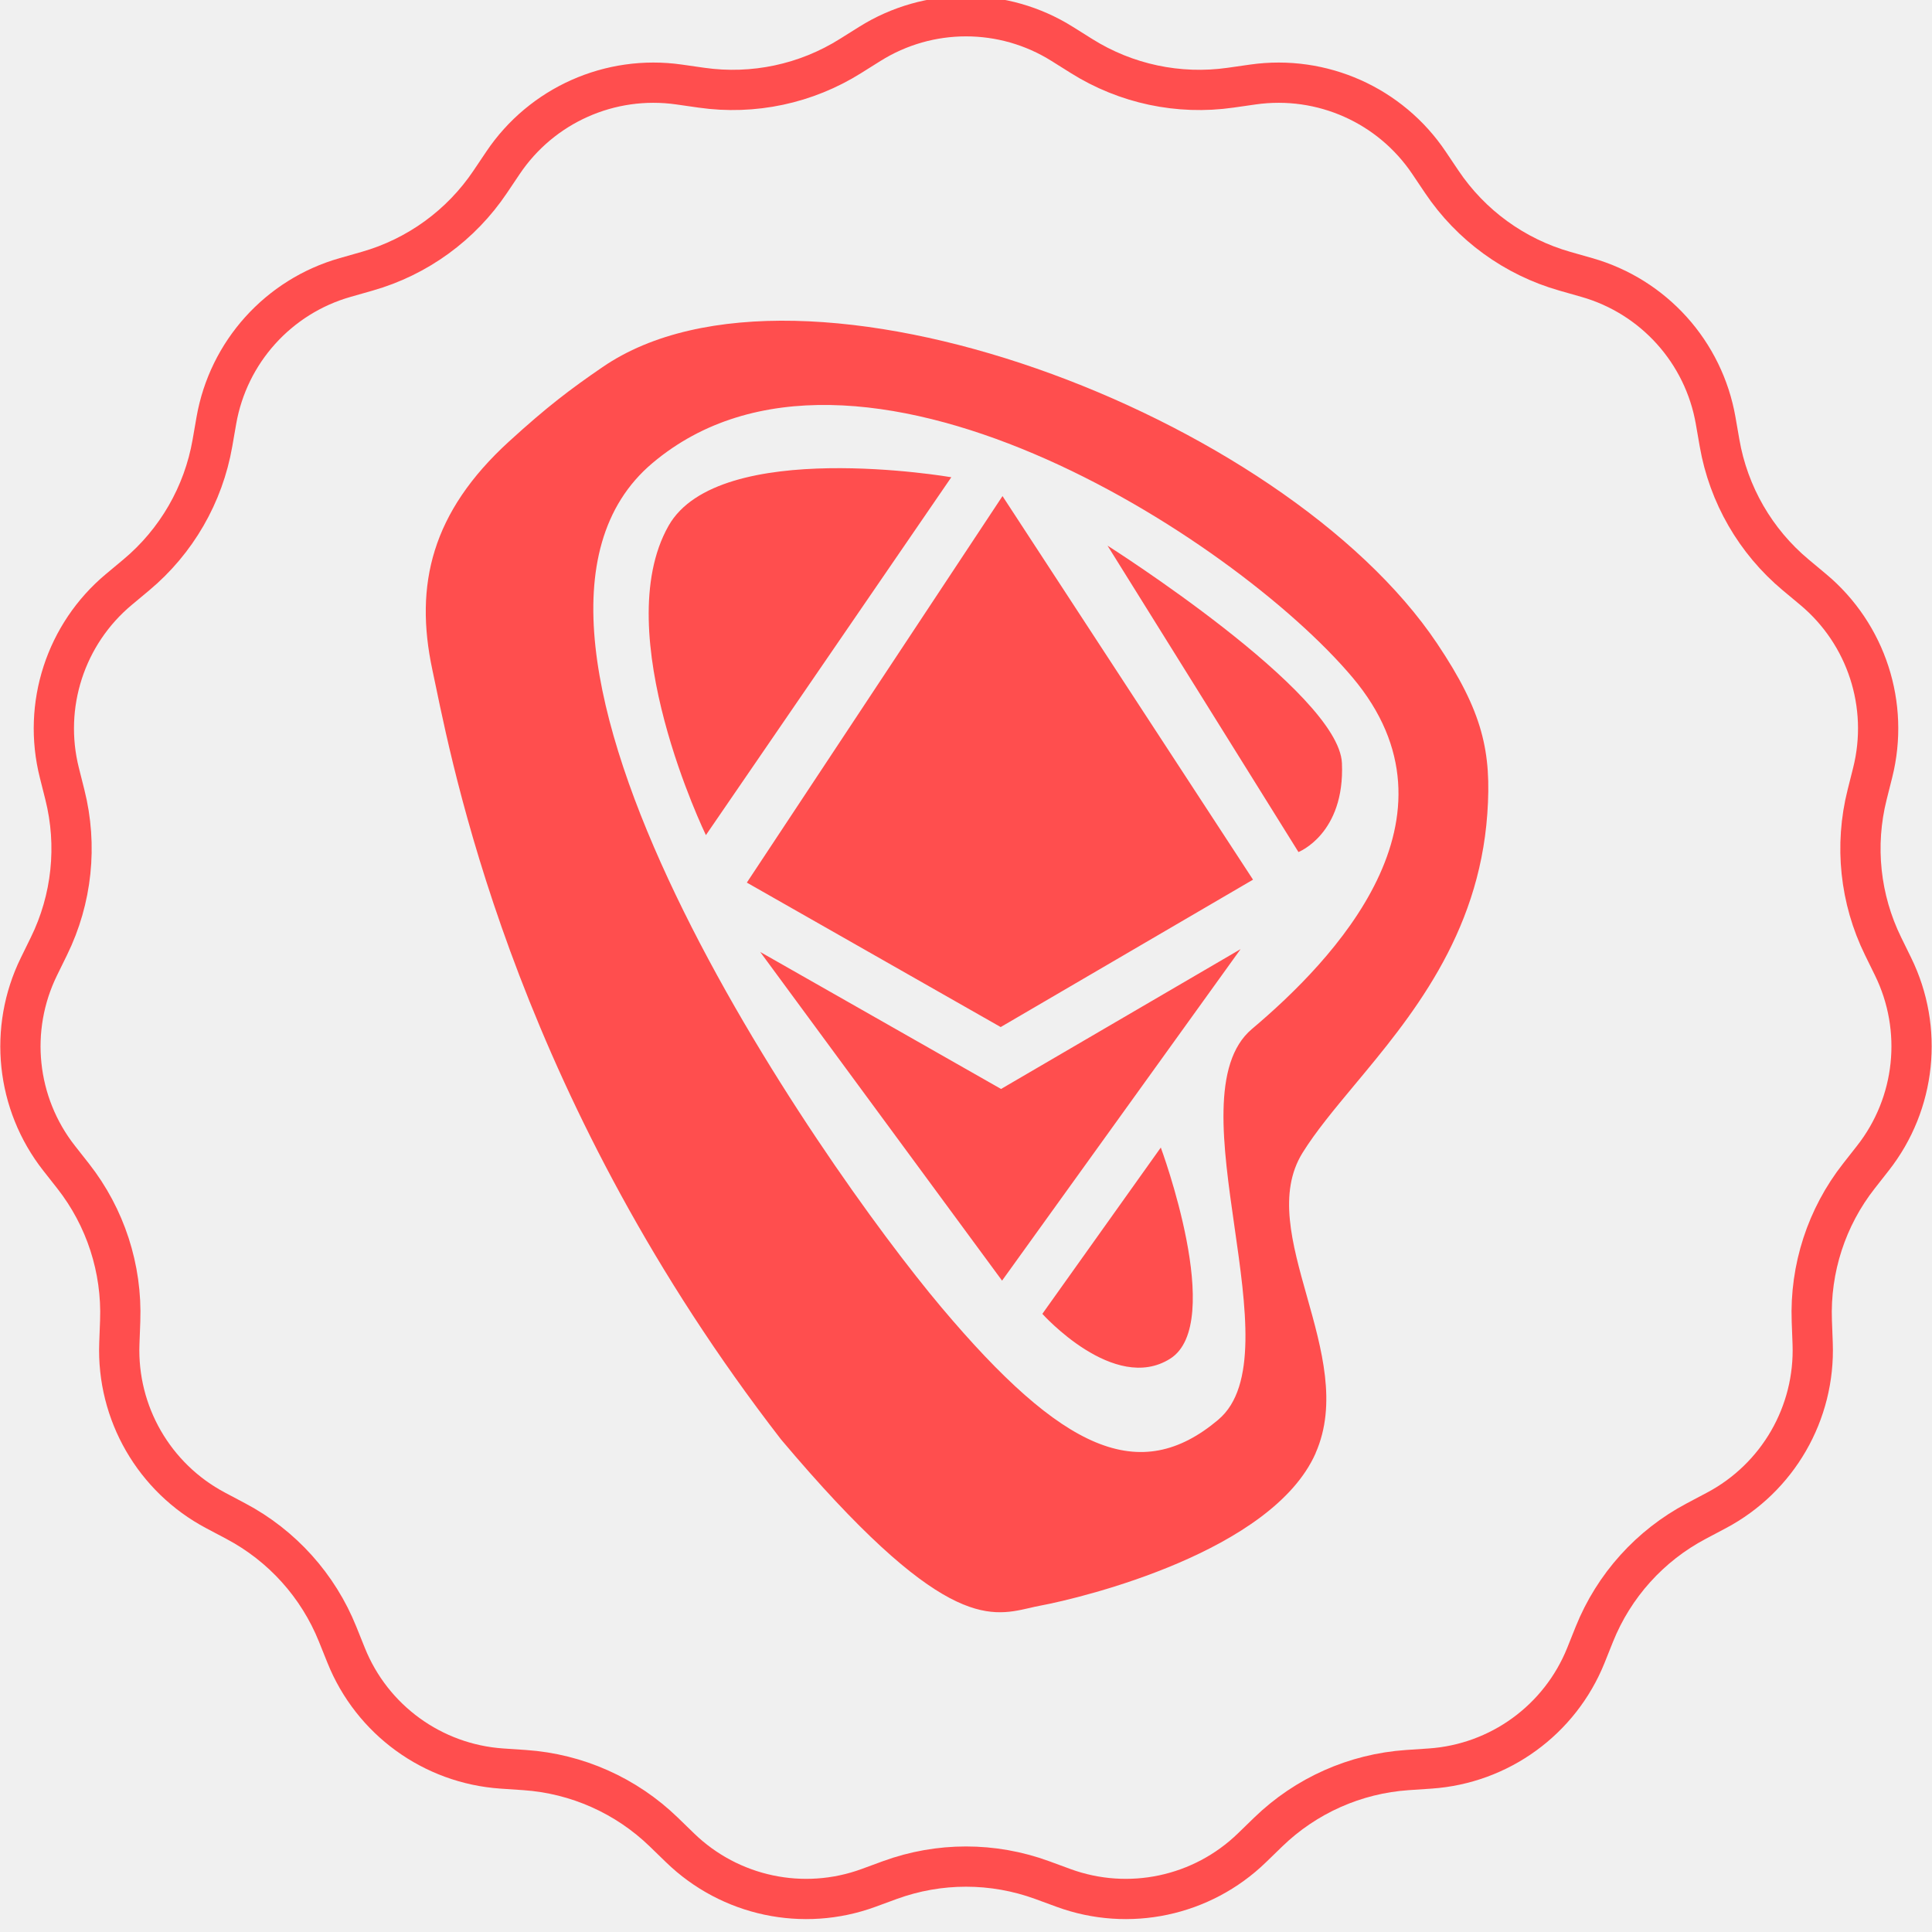
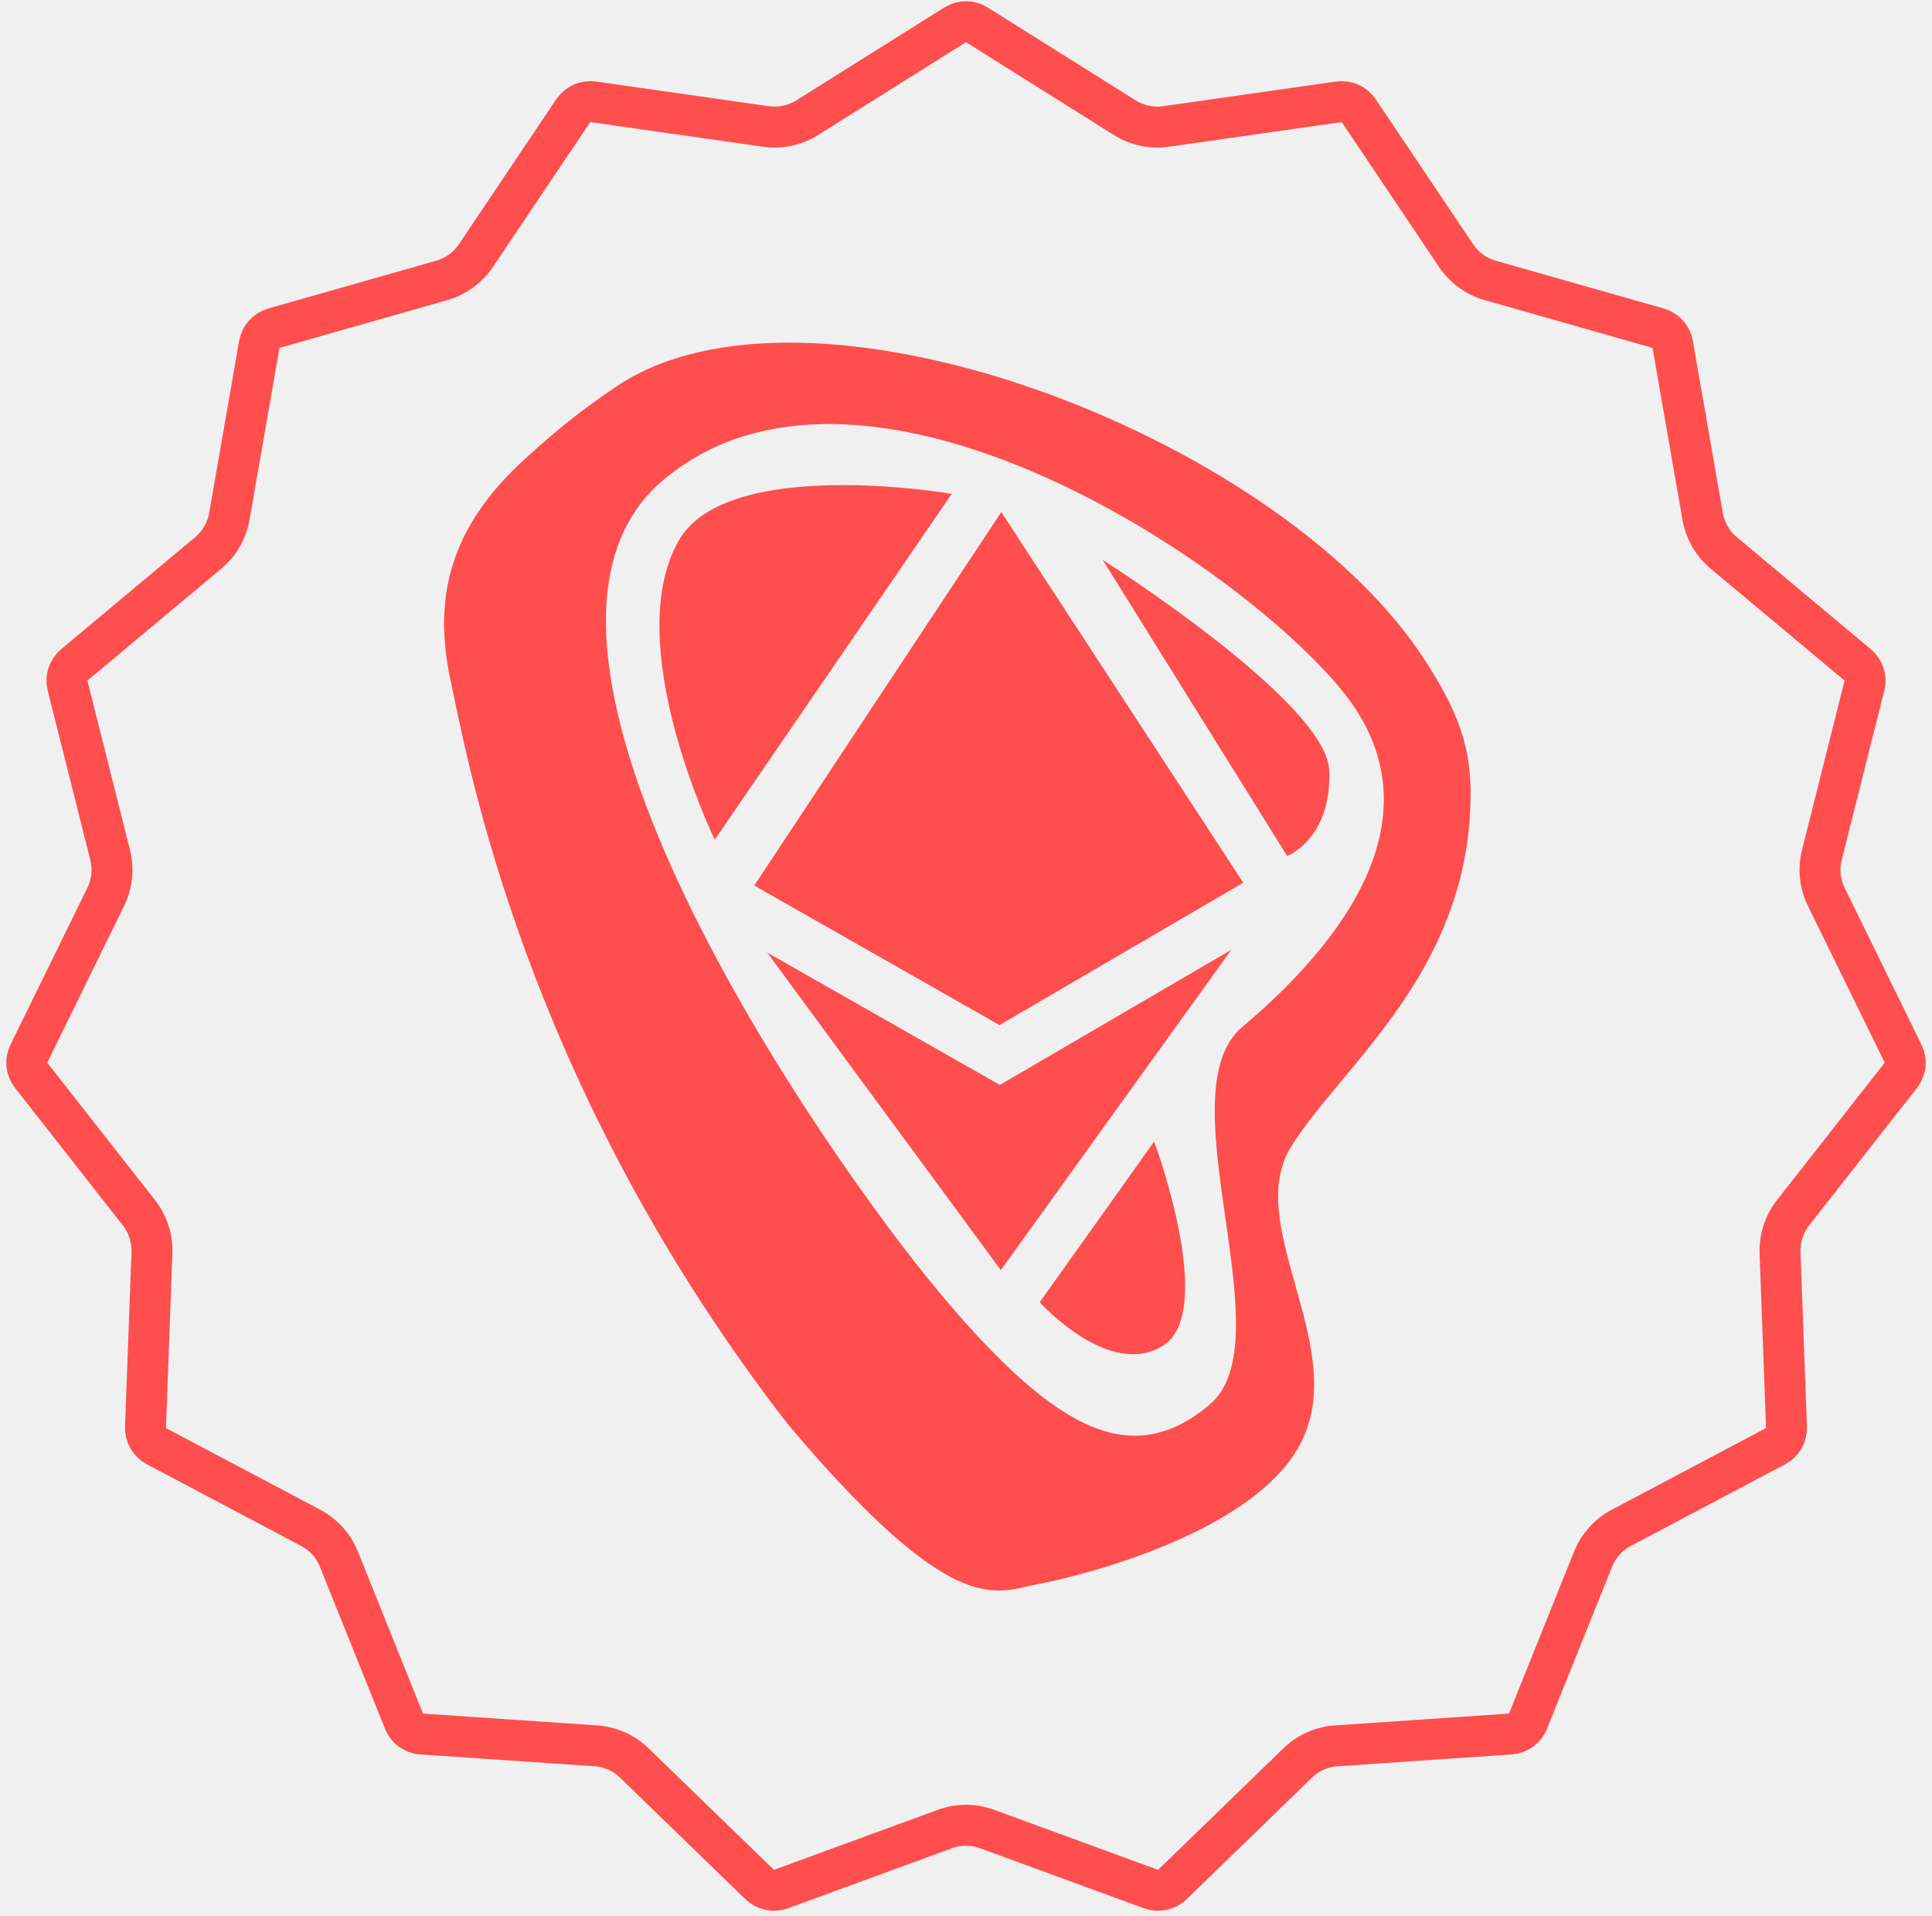
- <svg xmlns="http://www.w3.org/2000/svg" viewBox="0 0 48 48" fill="none">
-   <g clip-path="url(#clip0_171_16737)">
-     <path d="M21.608 1.092C23.07 0.174 24.93 0.174 26.392 1.092L26.872 1.393C27.973 2.084 29.284 2.363 30.572 2.179L31.132 2.099C32.842 1.856 34.54 2.612 35.503 4.045L35.819 4.515C36.544 5.595 37.628 6.383 38.879 6.739L39.423 6.894C41.084 7.366 42.328 8.748 42.625 10.449L42.722 11.007C42.945 12.288 43.615 13.449 44.613 14.283L45.048 14.646C46.373 15.753 46.947 17.521 46.526 19.196L46.388 19.745C46.071 21.006 46.211 22.339 46.784 23.507L47.033 24.015C47.793 25.566 47.599 27.415 46.532 28.774L46.183 29.219C45.38 30.242 44.966 31.517 45.014 32.817L45.035 33.382C45.099 35.108 44.169 36.718 42.643 37.526L42.143 37.791C40.993 38.399 40.096 39.395 39.611 40.602L39.401 41.127C38.757 42.729 37.253 43.822 35.53 43.939L34.965 43.977C33.667 44.066 32.443 44.611 31.509 45.516L31.103 45.91C29.863 47.112 28.044 47.499 26.423 46.905L25.892 46.71C24.67 46.263 23.33 46.263 22.108 46.71L21.577 46.905C19.956 47.499 18.137 47.112 16.897 45.91L16.491 45.516C15.557 44.611 14.333 44.066 13.035 43.977L12.47 43.939C10.747 43.822 9.243 42.729 8.6 41.127L8.389 40.602C7.904 39.395 7.007 38.399 5.857 37.791L5.357 37.526C3.831 36.718 2.901 35.108 2.965 33.382L2.986 32.817C3.034 31.517 2.62 30.242 1.817 29.219L1.467 28.774C0.401 27.415 0.207 25.566 0.967 24.015L1.216 23.507C1.789 22.339 1.929 21.006 1.612 19.745L1.474 19.196C1.053 17.521 1.627 15.753 2.952 14.646L3.387 14.283C4.385 13.449 5.055 12.288 5.278 11.007L5.375 10.449C5.672 8.748 6.916 7.366 8.577 6.894L9.121 6.739C10.372 6.383 11.456 5.595 12.181 4.515L12.497 4.045C13.46 2.612 15.158 1.856 16.868 2.099L17.428 2.179C18.716 2.363 20.027 2.084 21.128 1.393L21.608 1.092Z" stroke="#FF4E4E" />
-     <path fill-rule="evenodd" clip-rule="evenodd" d="M32.686 36.101C33.224 34.882 32.839 33.516 32.47 32.208C32.1 30.893 31.746 29.635 32.361 28.642C32.69 28.112 33.151 27.559 33.655 26.953L33.655 26.953C35.034 25.299 36.737 23.256 36.952 20.218C37.061 18.677 36.839 17.682 35.708 15.993C31.894 10.293 19.884 5.751 14.971 9.12C14.167 9.671 13.595 10.103 12.647 10.968C10.726 12.722 10.291 14.526 10.741 16.637C10.764 16.744 10.79 16.866 10.818 17.003C11.353 19.585 12.989 27.473 19.405 35.763C23.361 40.458 24.569 40.181 25.578 39.95L25.578 39.95C25.666 39.929 25.753 39.909 25.84 39.893C26.92 39.692 31.608 38.547 32.687 36.103L32.686 36.101ZM30.271 35.27C28.317 36.919 26.4 36.056 23.39 32.482C20.38 28.909 11.196 15.733 16.21 11.505C21.226 7.276 30.662 13.342 33.602 16.83C36.541 20.319 33.118 23.867 31.104 25.565C30.089 26.421 30.381 28.459 30.671 30.482C30.957 32.474 31.241 34.451 30.271 35.269L30.271 35.27ZM18.887 23.651L24.871 27.055L30.822 23.581L24.896 31.817L18.887 23.651ZM18.555 21.928L24.907 12.325L31.131 21.855L24.862 25.517L18.555 21.928ZM29.072 33.757C30.463 32.88 28.84 28.511 28.84 28.511L28.84 28.51L25.897 32.642C25.897 32.642 27.681 34.634 29.072 33.757ZM23.635 11.857C23.635 11.857 17.857 10.858 16.609 13.065C15.101 15.73 17.538 20.748 17.538 20.748L23.635 11.857ZM33.34 18.959C33.264 17.199 27.516 13.556 27.516 13.556L32.26 21.169C32.26 21.169 33.416 20.719 33.34 18.959Z" fill="#FF4E4E" />
-   </g>
-   <defs>
-     <clipPath id="clip0_171_16737">
-       <rect width="48" height="48" fill="white" />
-     </clipPath>
-   </defs>
+ <svg xmlns="http://www.w3.org/2000/svg" viewBox="0 0 236 234" fill="none">
+   <path d="M116.67 3.036C117.483 2.526 118.515 2.526 119.328 3.036L137.389 14.372C138.891 15.315 140.679 15.695 142.435 15.445L163.545 12.434C164.495 12.299 165.438 12.719 165.973 13.516L177.862 31.218C178.851 32.69 180.329 33.764 182.035 34.25L202.545 40.086C203.468 40.349 204.159 41.116 204.323 42.062L207.984 63.069C208.288 64.816 209.202 66.399 210.563 67.536L226.926 81.21C227.662 81.825 227.981 82.808 227.747 83.738L222.547 104.418C222.114 106.138 222.305 107.956 223.086 109.548L232.472 128.695C232.895 129.557 232.787 130.584 232.194 131.339L219.033 148.116C217.938 149.511 217.373 151.249 217.438 153.022L218.225 174.331C218.261 175.29 217.744 176.184 216.896 176.633L198.049 186.606C196.481 187.436 195.258 188.794 194.597 190.44L186.648 210.227C186.291 211.117 185.455 211.724 184.498 211.789L163.223 213.234C161.454 213.354 159.784 214.097 158.511 215.332L143.201 230.176C142.513 230.843 141.502 231.058 140.601 230.728L120.578 223.395C118.913 222.785 117.085 222.785 115.42 223.395L95.397 230.728C94.496 231.058 93.486 230.843 92.797 230.176L77.487 215.332C76.214 214.097 74.544 213.354 72.775 213.234L51.5 211.789C50.543 211.724 49.707 211.117 49.35 210.227L41.401 190.44C40.74 188.794 39.517 187.436 37.95 186.606L19.102 176.633C18.254 176.184 17.737 175.29 17.773 174.331L18.56 153.022C18.625 151.249 18.06 149.511 16.966 148.116L3.804 131.339C3.211 130.584 3.103 129.557 3.526 128.695L12.912 109.548C13.693 107.956 13.884 106.138 13.451 104.418L8.251 83.738C8.017 82.808 8.336 81.825 9.072 81.21L25.435 67.536C26.796 66.399 27.71 64.816 28.014 63.069L31.675 42.062C31.839 41.116 32.531 40.349 33.453 40.086L53.963 34.25C55.669 33.764 57.147 32.69 58.136 31.218L70.025 13.516C70.56 12.719 71.503 12.299 72.453 12.434L93.563 15.445C95.319 15.695 97.107 15.315 98.609 14.372L116.67 3.036Z" fill="none" stroke="#FF4E4E" stroke-width="5" />
+   <path fill-rule="evenodd" clip-rule="evenodd" d="M159.26 175.48C161.812 169.688 159.985 163.201 158.234 156.987C156.475 150.74 154.793 144.768 157.714 140.052C159.275 137.532 161.465 134.904 163.862 132.029C170.41 124.173 178.5 114.466 179.524 100.034C180.039 92.718 178.984 87.99 173.613 79.968C155.496 52.892 98.447 31.318 75.112 47.322C71.293 49.939 68.577 51.988 64.074 56.098C54.947 64.428 52.88 72.998 55.022 83.026C55.13 83.532 55.251 84.114 55.386 84.766L55.386 84.766L55.386 84.766C57.929 97.031 65.697 134.496 96.176 173.875C114.966 196.175 120.705 194.859 125.496 193.76C125.915 193.664 126.327 193.57 126.74 193.493C131.87 192.538 154.14 187.1 159.262 175.489L159.26 175.48ZM147.788 171.535C138.504 179.364 129.399 175.265 115.102 158.291C100.805 141.316 57.18 78.73 80.997 58.648C104.822 38.563 149.643 67.376 163.608 83.943C177.57 100.515 161.313 117.37 151.743 125.436C146.922 129.499 148.31 139.18 149.688 148.787C151.045 158.25 152.392 167.642 147.786 171.527L147.788 171.535ZM93.71 116.341L122.136 132.512L150.404 116.012L122.253 155.133L93.71 116.341ZM92.137 108.158L122.309 62.545L151.869 107.812L122.093 125.206L92.137 108.158ZM142.091 164.345C148.697 160.179 140.99 139.429 140.99 139.429L140.988 139.421L127.008 159.049C127.008 159.049 135.484 168.511 142.091 164.345ZM116.264 60.318C116.264 60.318 88.822 55.577 82.891 66.057C75.728 78.719 87.307 102.554 87.307 102.554L116.264 60.318ZM162.365 94.055C162.005 85.695 134.699 68.389 134.699 68.389L157.235 104.552C157.235 104.552 162.726 102.415 162.365 94.055Z" fill="#FF4E4E" />
</svg>
